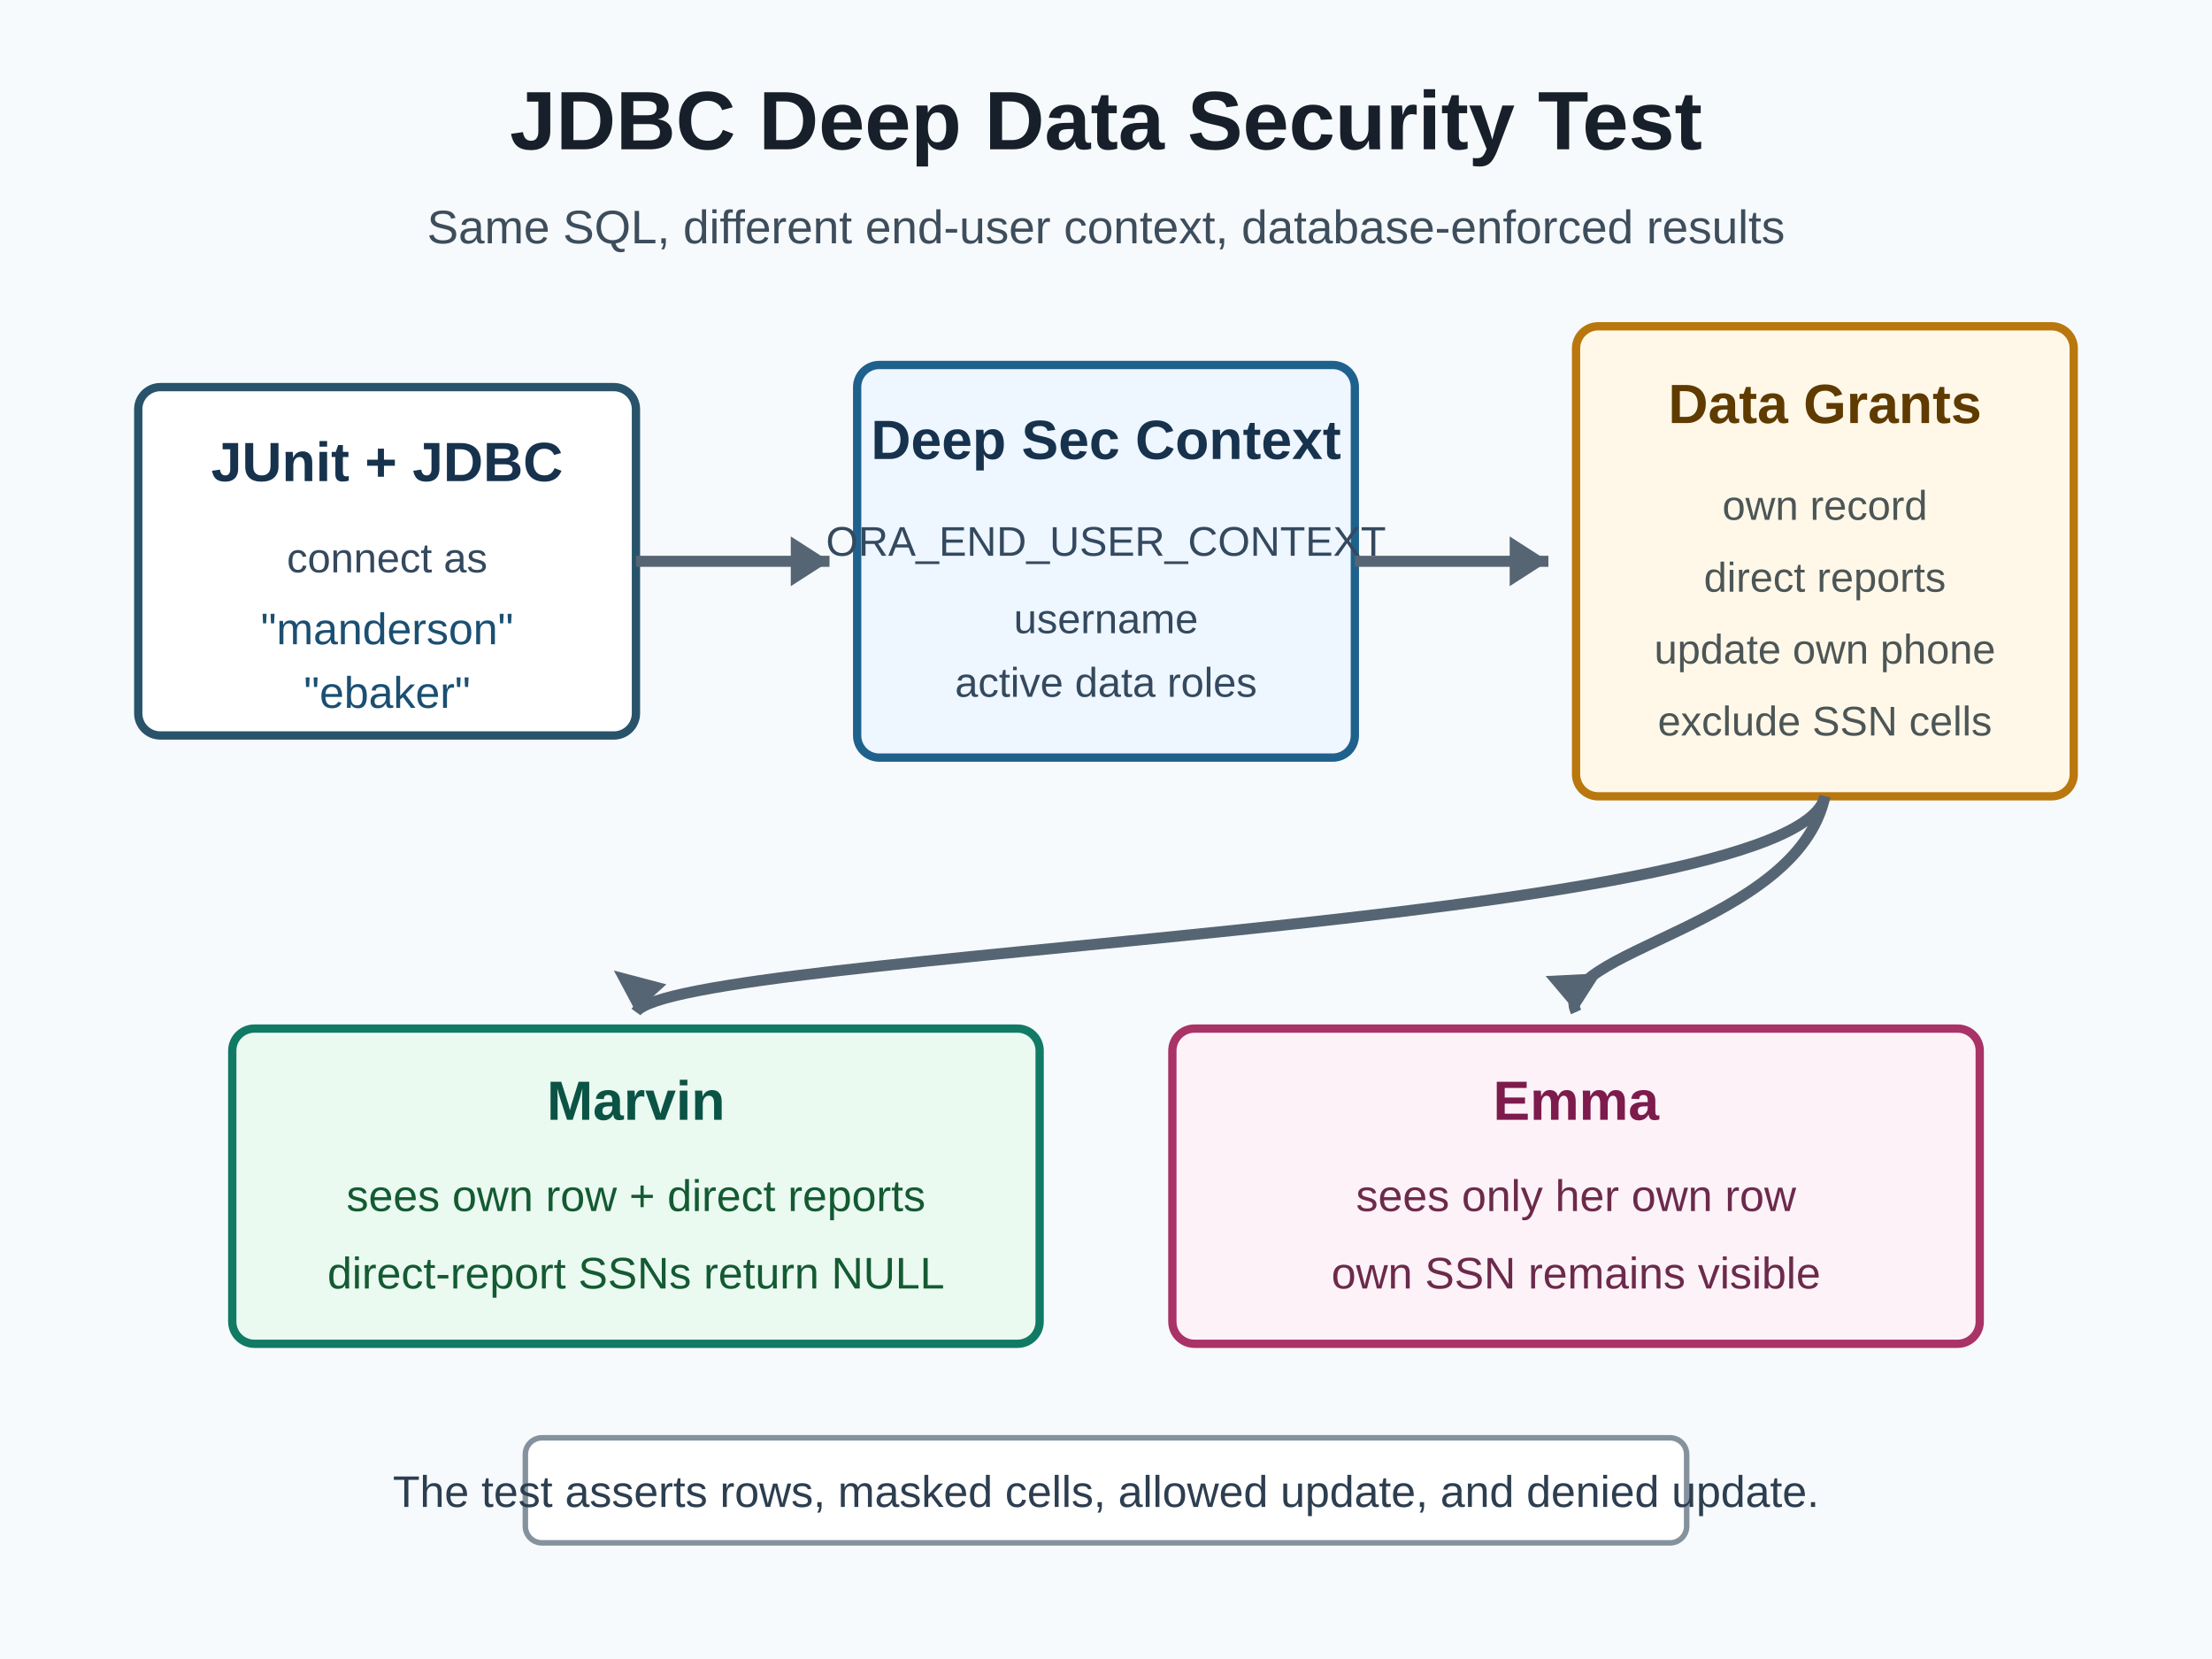
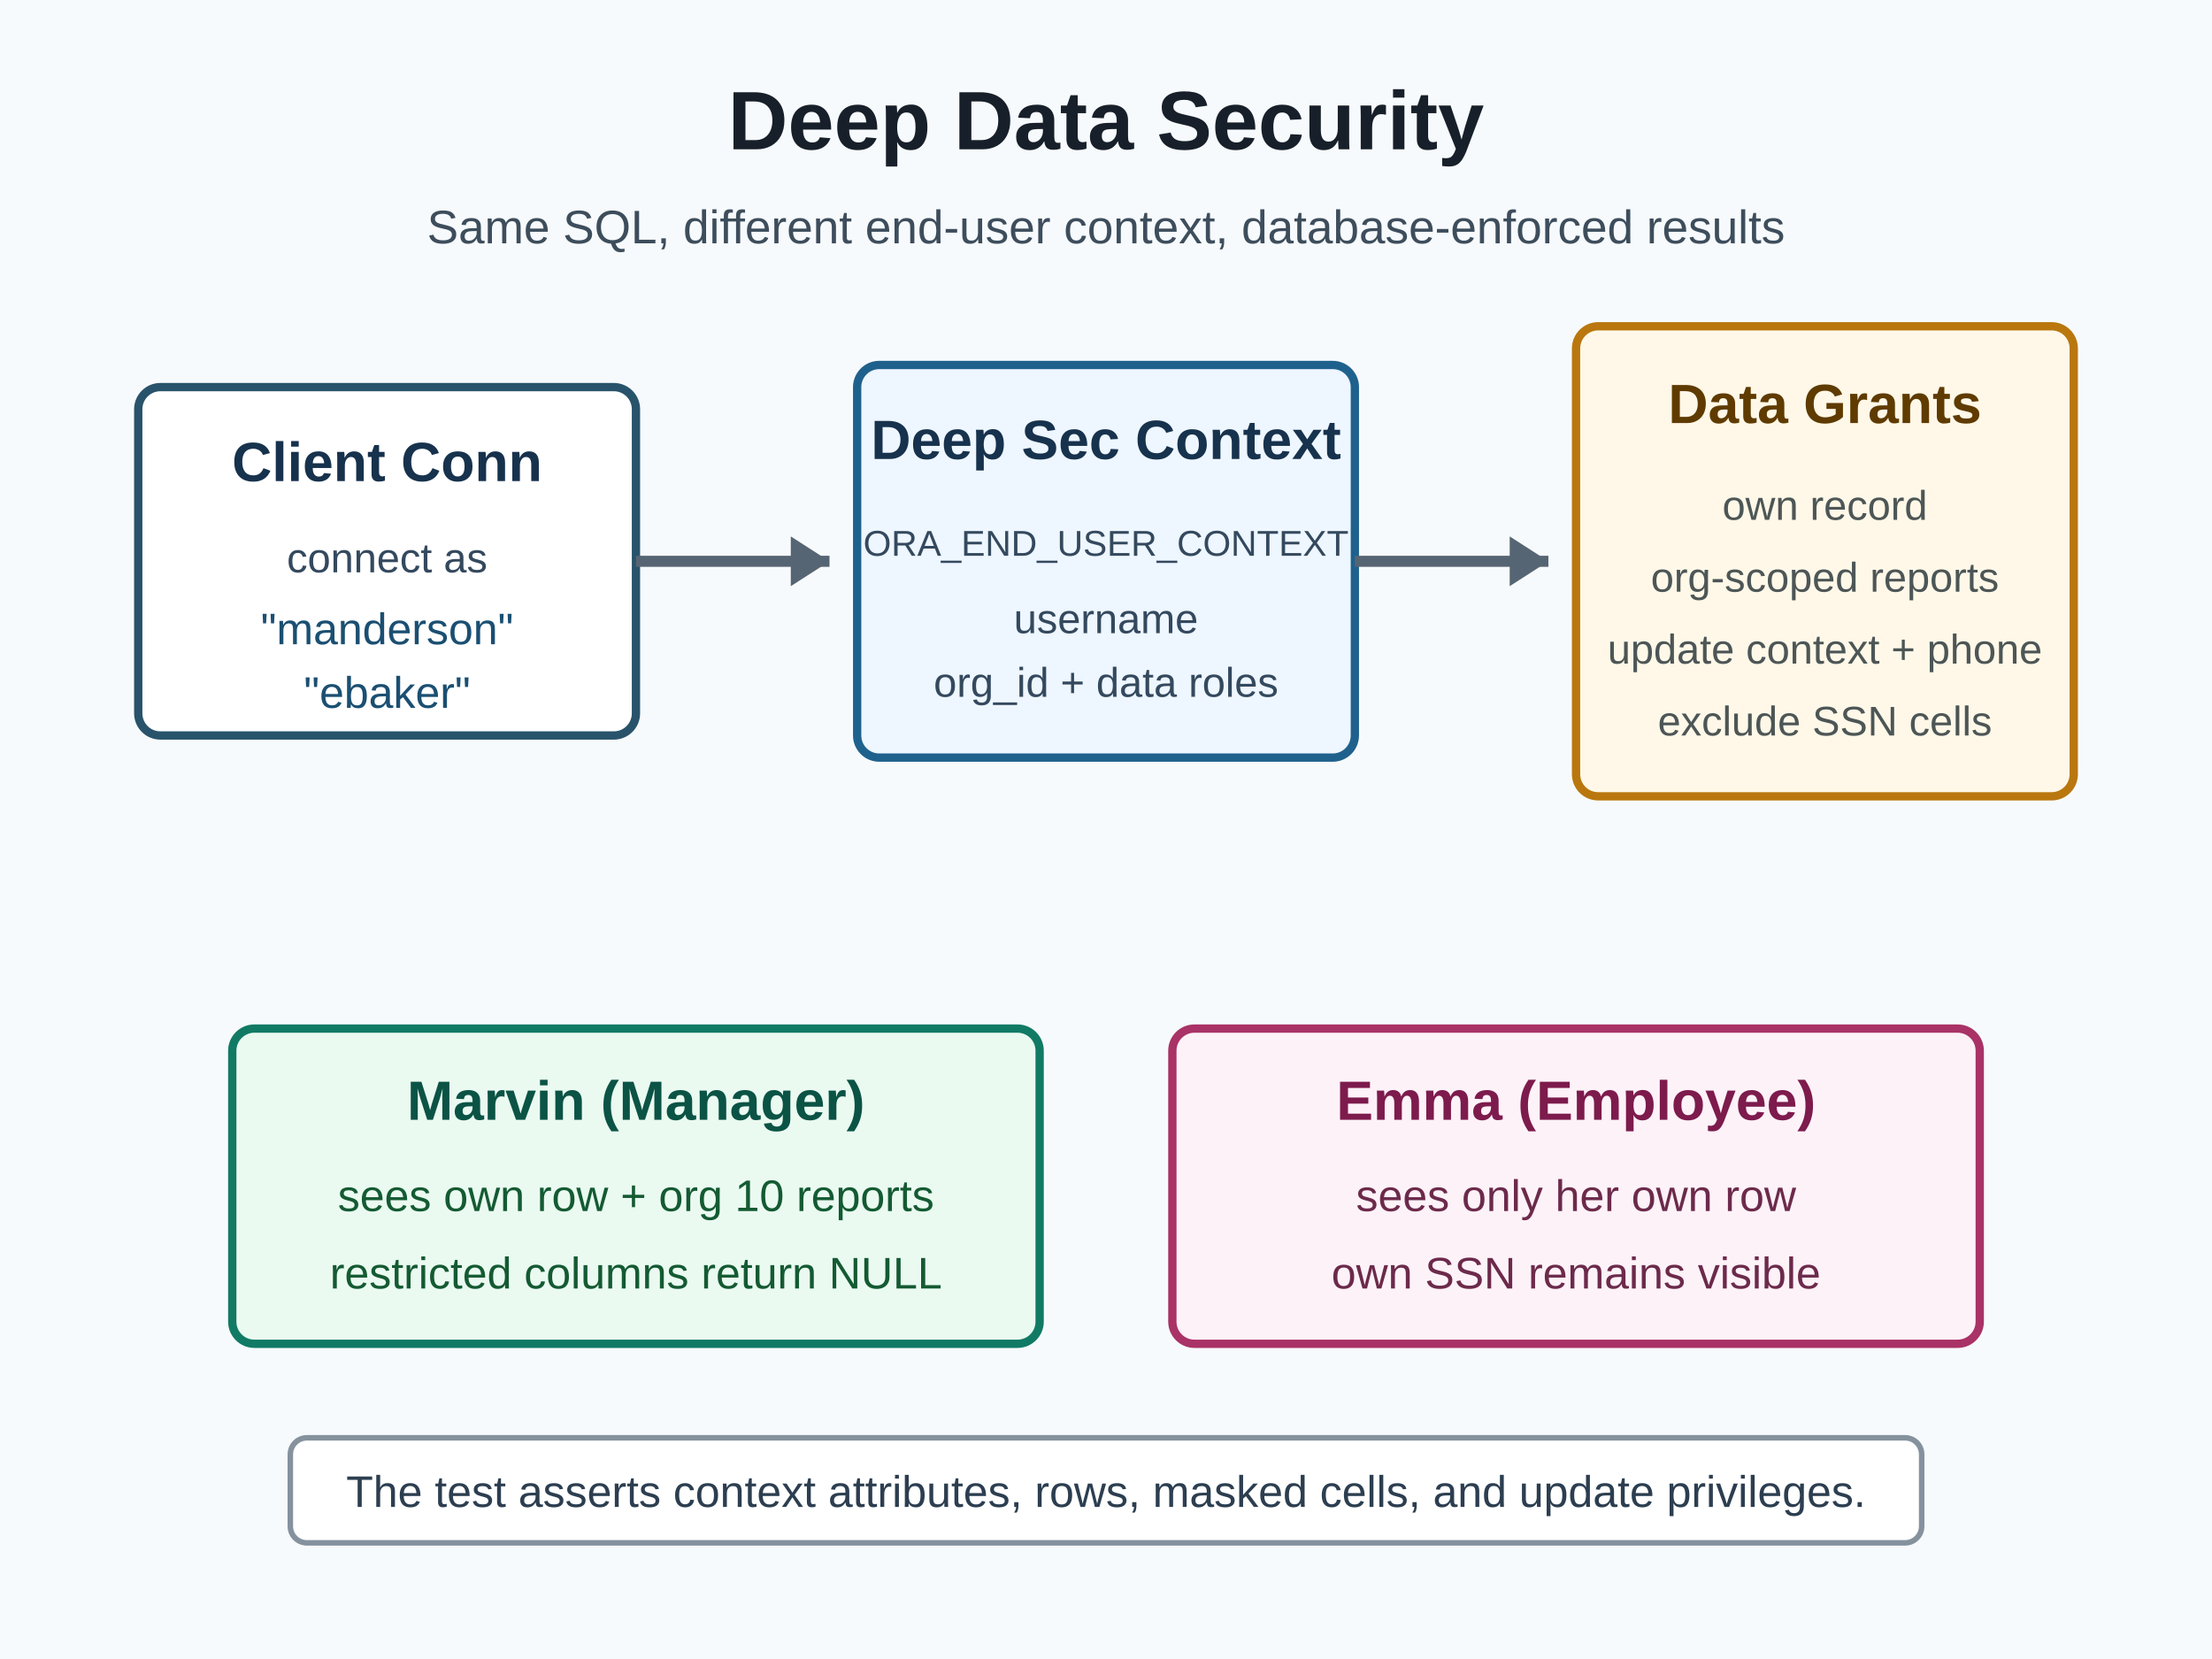
<svg xmlns="http://www.w3.org/2000/svg" width="800" height="600" viewBox="0 0 800 600" role="img" aria-labelledby="title desc">
  <rect width="800" height="600" fill="#f7fafc" />
-   <text x="400" y="54" text-anchor="middle" font-family="Arial, sans-serif" font-size="30" font-weight="700" fill="#17202a">JDBC Deep Data Security Test</text>
+   <text x="400" y="54" text-anchor="middle" font-family="Arial, sans-serif" font-size="30" font-weight="700" fill="#17202a">Deep Data Security</text>
  <text x="400" y="88" text-anchor="middle" font-family="Arial, sans-serif" font-size="17" fill="#3d4d5c">Same SQL, different end-user context, database-enforced results</text>
  <rect x="50" y="140" width="180" height="126" rx="8" fill="#ffffff" stroke="#28536b" stroke-width="3" />
-   <text x="140" y="174" text-anchor="middle" font-family="Arial, sans-serif" font-size="20" font-weight="700" fill="#17324d">JUnit + JDBC</text>
+   <text x="140" y="174" text-anchor="middle" font-family="Arial, sans-serif" font-size="20" font-weight="700" fill="#17324d">Client Conn</text>
  <text x="140" y="207" text-anchor="middle" font-family="Arial, sans-serif" font-size="15" fill="#34495e">connect as</text>
  <text x="140" y="233" text-anchor="middle" font-family="Arial, sans-serif" font-size="16" fill="#1b4f72">"manderson"</text>
  <text x="140" y="256" text-anchor="middle" font-family="Arial, sans-serif" font-size="16" fill="#1b4f72">"ebaker"</text>
  <rect x="310" y="132" width="180" height="142" rx="8" fill="#eef6ff" stroke="#1f618d" stroke-width="3" />
  <text x="400" y="166" text-anchor="middle" font-family="Arial, sans-serif" font-size="20" font-weight="700" fill="#17324d">Deep Sec Context</text>
-   <text x="400" y="201" text-anchor="middle" font-family="Arial, sans-serif" font-size="15" fill="#34495e">ORA_END_USER_CONTEXT</text>
+   <text x="400" y="201" text-anchor="middle" font-family="Arial, sans-serif" font-size="13" fill="#34495e">ORA_END_USER_CONTEXT</text>
  <text x="400" y="229" text-anchor="middle" font-family="Arial, sans-serif" font-size="15" fill="#34495e">username</text>
-   <text x="400" y="252" text-anchor="middle" font-family="Arial, sans-serif" font-size="15" fill="#34495e">active data roles</text>
+   <text x="400" y="252" text-anchor="middle" font-family="Arial, sans-serif" font-size="15" fill="#34495e">org_id + data roles</text>
  <rect x="570" y="118" width="180" height="170" rx="8" fill="#fff8e8" stroke="#b9770e" stroke-width="3" />
  <text x="660" y="153" text-anchor="middle" font-family="Arial, sans-serif" font-size="20" font-weight="700" fill="#5f3b00">Data Grants</text>
  <text x="660" y="188" text-anchor="middle" font-family="Arial, sans-serif" font-size="15" fill="#4d5656">own record</text>
-   <text x="660" y="214" text-anchor="middle" font-family="Arial, sans-serif" font-size="15" fill="#4d5656">direct reports</text>
-   <text x="660" y="240" text-anchor="middle" font-family="Arial, sans-serif" font-size="15" fill="#4d5656">update own phone</text>
+   <text x="660" y="214" text-anchor="middle" font-family="Arial, sans-serif" font-size="15" fill="#4d5656">org-scoped reports</text>
+   <text x="660" y="240" text-anchor="middle" font-family="Arial, sans-serif" font-size="15" fill="#4d5656">update context + phone</text>
  <text x="660" y="266" text-anchor="middle" font-family="Arial, sans-serif" font-size="15" fill="#4d5656">exclude SSN cells</text>
  <path d="M230 203 H300" stroke="#566573" stroke-width="4" fill="none" />
  <polygon points="300,203 286,194 286,212" fill="#566573" />
  <path d="M490 203 H560" stroke="#566573" stroke-width="4" fill="none" />
  <polygon points="560,203 546,194 546,212" fill="#566573" />
  <rect x="84" y="372" width="292" height="114" rx="8" fill="#eafaf1" stroke="#117a65" stroke-width="3" />
-   <text x="230" y="405" text-anchor="middle" font-family="Arial, sans-serif" font-size="20" font-weight="700" fill="#0b5345">Marvin</text>
-   <text x="230" y="438" text-anchor="middle" font-family="Arial, sans-serif" font-size="16" fill="#145a32">sees own row + direct reports</text>
-   <text x="230" y="466" text-anchor="middle" font-family="Arial, sans-serif" font-size="16" fill="#145a32">direct-report SSNs return NULL</text>
+   <text x="230" y="405" text-anchor="middle" font-family="Arial, sans-serif" font-size="20" font-weight="700" fill="#0b5345">Marvin (Manager)</text>
+   <text x="230" y="438" text-anchor="middle" font-family="Arial, sans-serif" font-size="16" fill="#145a32">sees own row + org 10 reports</text>
+   <text x="230" y="466" text-anchor="middle" font-family="Arial, sans-serif" font-size="16" fill="#145a32">restricted columns return NULL</text>
  <rect x="424" y="372" width="292" height="114" rx="8" fill="#fdf2f8" stroke="#a93266" stroke-width="3" />
-   <text x="570" y="405" text-anchor="middle" font-family="Arial, sans-serif" font-size="20" font-weight="700" fill="#7d1b4d">Emma</text>
+   <text x="570" y="405" text-anchor="middle" font-family="Arial, sans-serif" font-size="20" font-weight="700" fill="#7d1b4d">Emma (Employee)</text>
  <text x="570" y="438" text-anchor="middle" font-family="Arial, sans-serif" font-size="16" fill="#6c2a4b">sees only her own row</text>
  <text x="570" y="466" text-anchor="middle" font-family="Arial, sans-serif" font-size="16" fill="#6c2a4b">own SSN remains visible</text>
-   <path d="M660 288 C650 335 560 344 570 366" stroke="#566573" stroke-width="4" fill="none" />
-   <polygon points="570,366 559,353 579,352" fill="#566573" />
-   <path d="M660 288 C650 335 246 344 230 366" stroke="#566573" stroke-width="4" fill="none" />
-   <polygon points="230,366 222,351 241,356" fill="#566573" />
-   <rect x="190" y="520" width="420" height="38" rx="6" fill="#ffffff" stroke="#85929e" stroke-width="2" />
-   <text x="400" y="545" text-anchor="middle" font-family="Arial, sans-serif" font-size="16" fill="#2c3e50">The test asserts rows, masked cells, allowed update, and denied update.</text>
+   <rect x="105" y="520" width="590" height="38" rx="6" fill="#ffffff" stroke="#85929e" stroke-width="2" />
+   <text x="400" y="545" text-anchor="middle" font-family="Arial, sans-serif" font-size="16" fill="#2c3e50">The test asserts context attributes, rows, masked cells, and update privileges.</text>
</svg>
